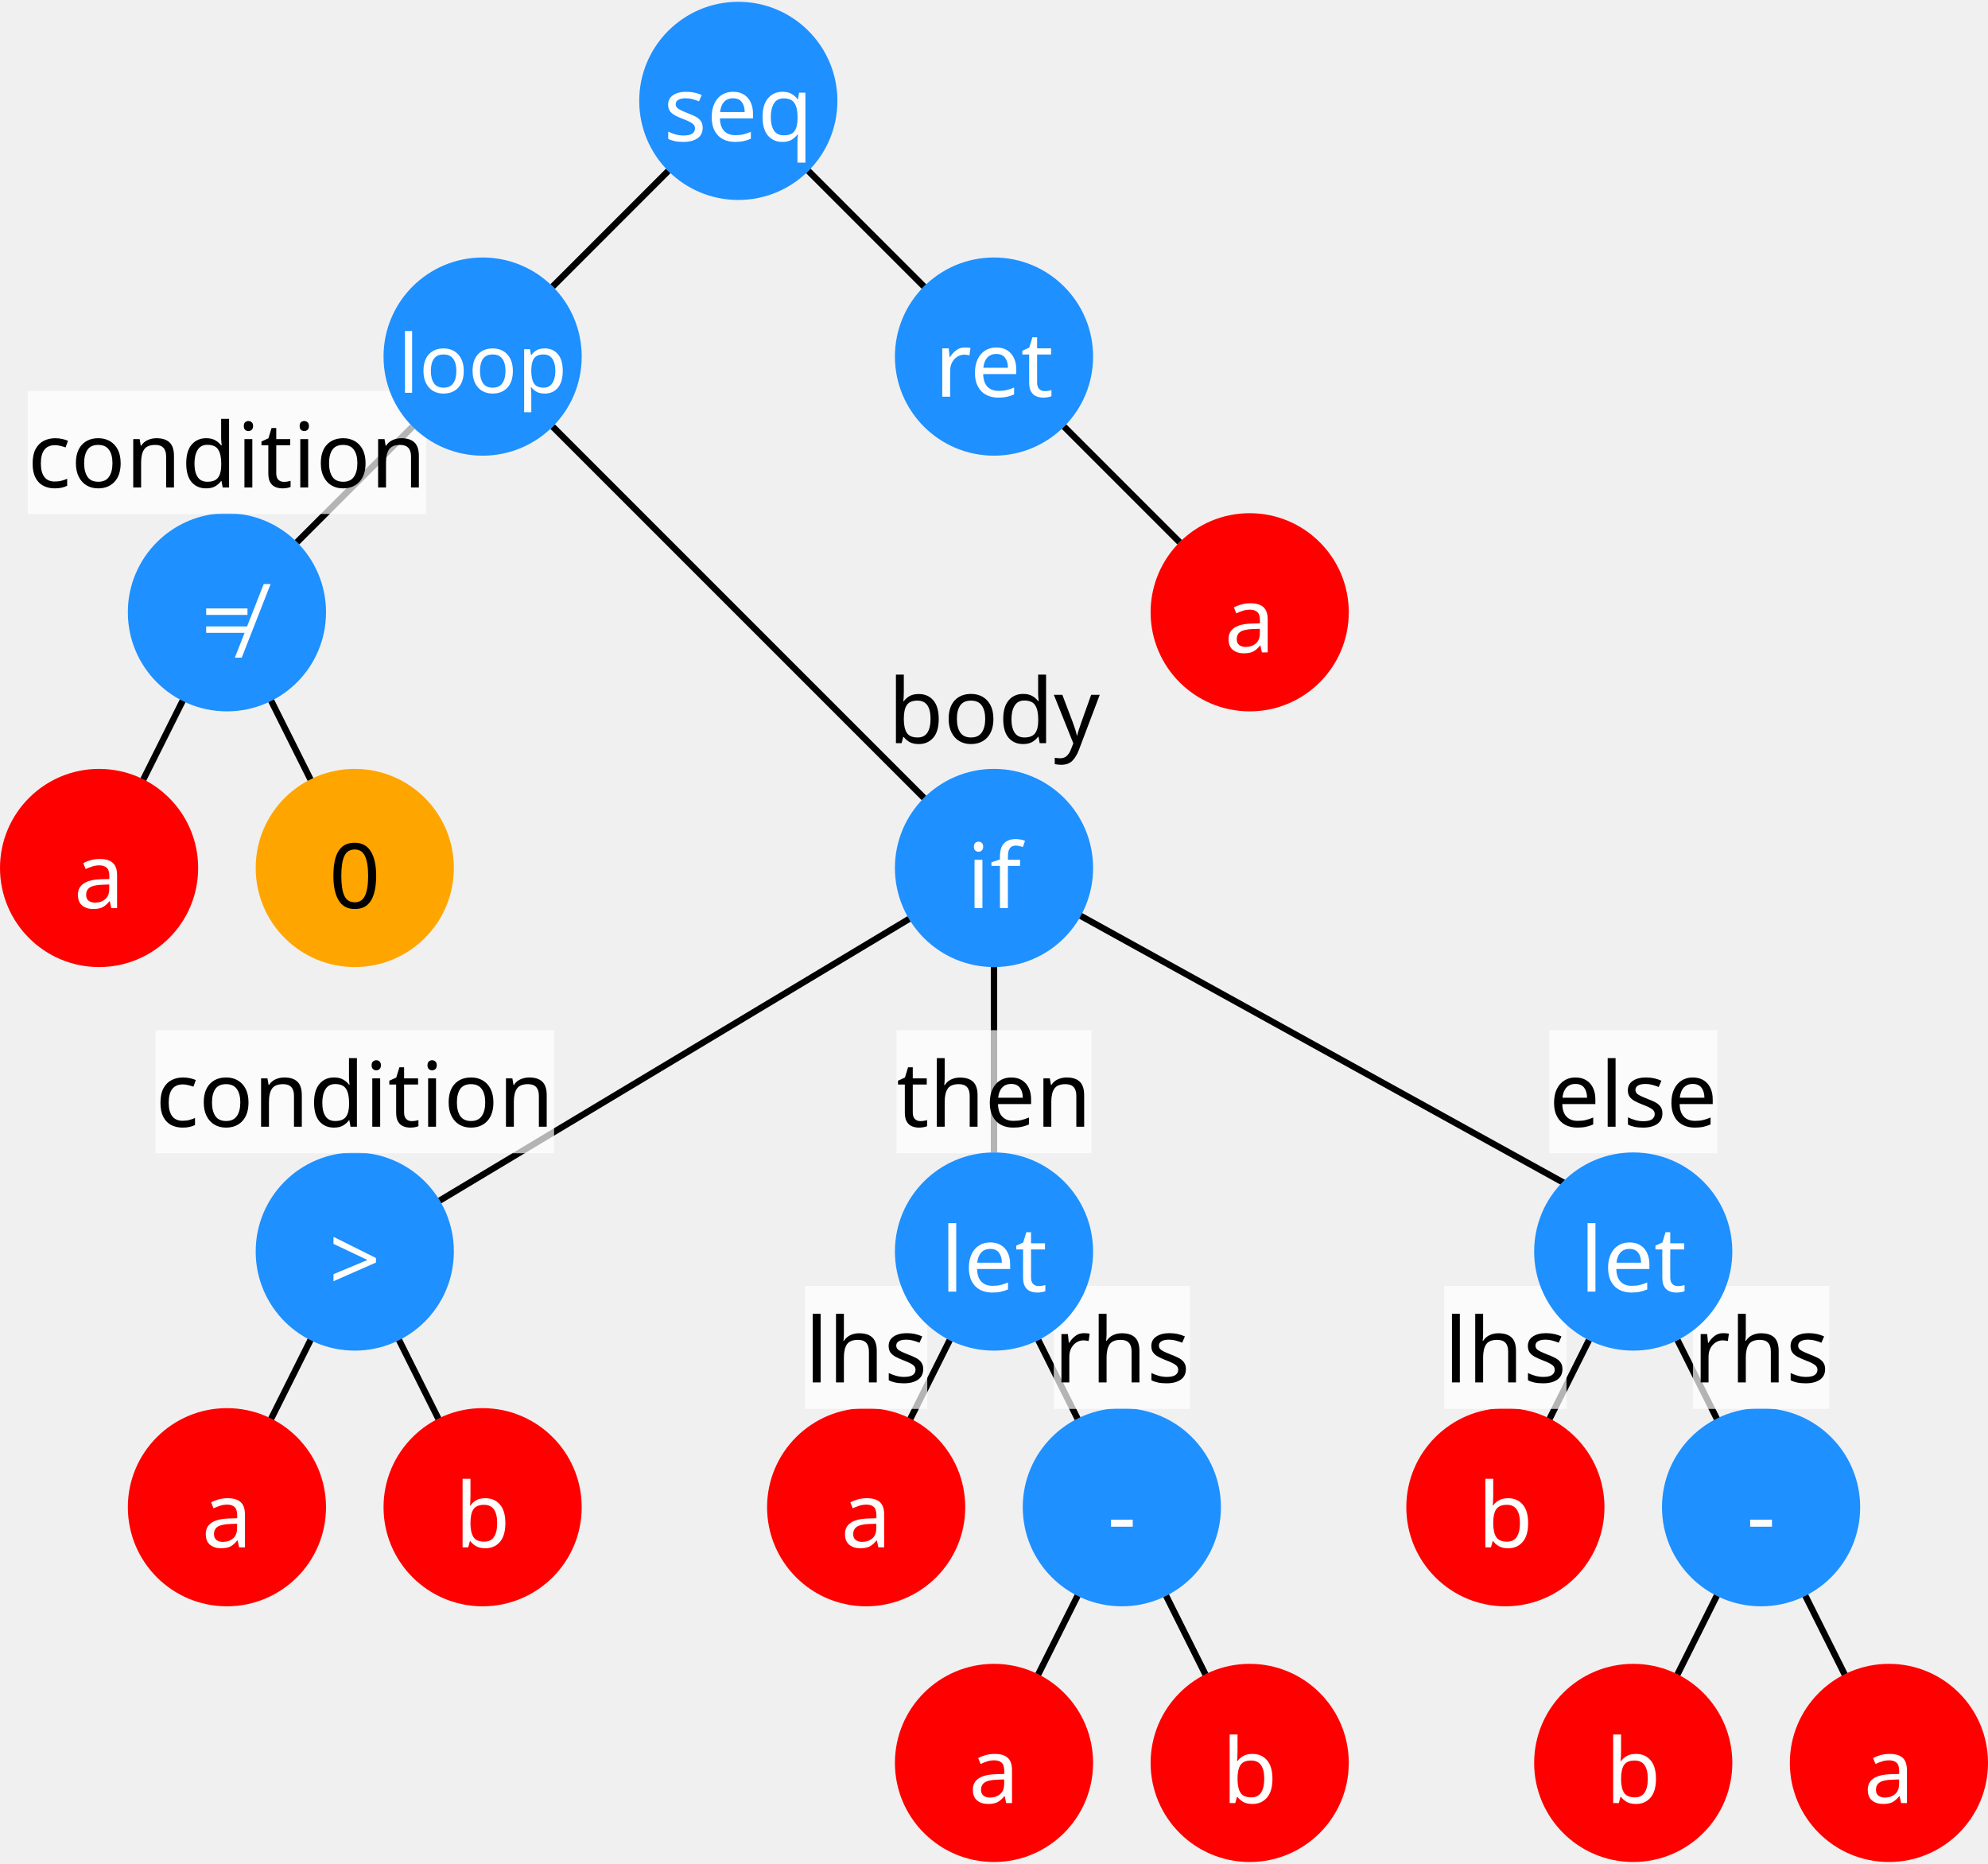
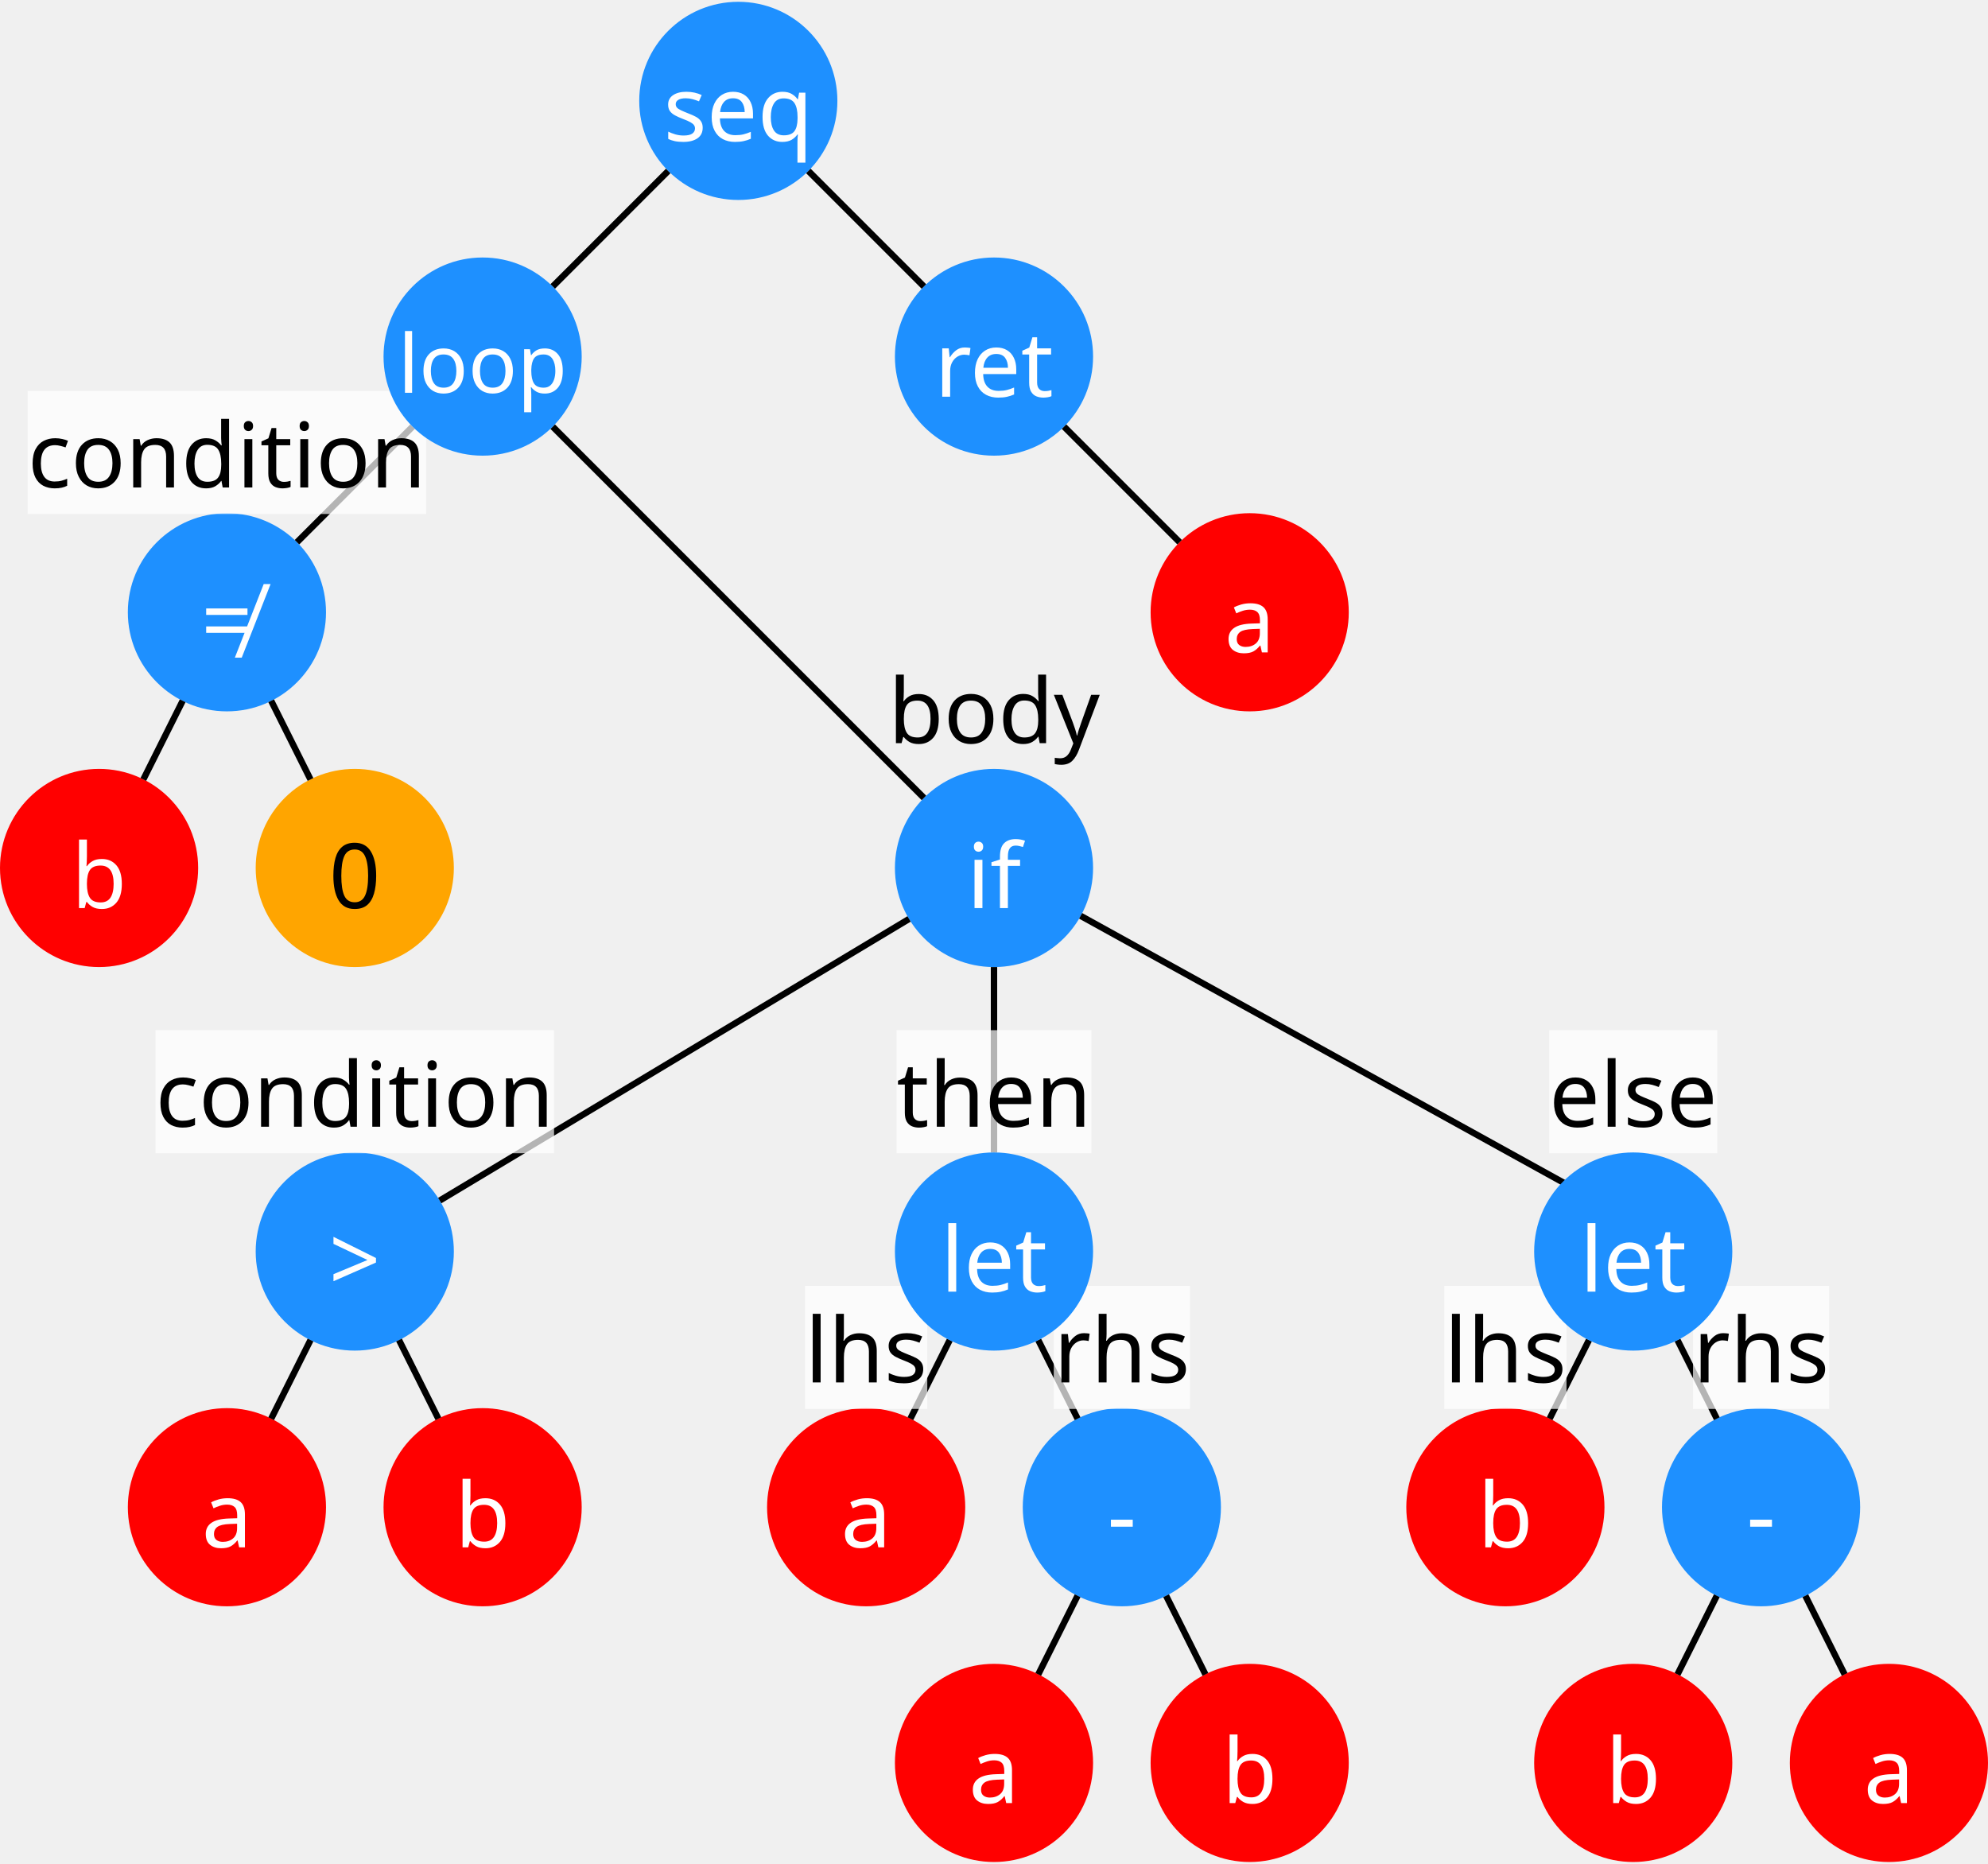
<svg xmlns="http://www.w3.org/2000/svg" width="32cm" height="30cm" viewBox="399 39 622 582">
+   <g id="Background" />
  <g id="Background" />
  <g id="Background" />
  <g id="Background" />
  <g id="Background" />
  <g id="Background" />
  <g id="Background" />
  <g id="Background" />
  <g id="Background">
    <line style="fill: none; stroke-opacity: 1; stroke-width: 2; stroke: #000000" x1="608.076" y1="91.924" x2="571.924" y2="128.076" />
    <g>
      <ellipse style="fill: #1e90ff; fill-opacity: 1; stroke-opacity: 1; stroke-width: 2; stroke: #1e90ff" cx="630" cy="70" rx="30" ry="30" />
      <text font-size="28.222" style="fill: #ffffff; fill-opacity: 1; stroke: none;text-anchor:middle;font-family:sans-serif;font-style:normal;font-weight:normal" x="630" y="82.561">
        <tspan x="630" y="82.561">seq</tspan>
      </text>
    </g>
    <g>
      <ellipse style="fill: #1e90ff; fill-opacity: 1; stroke-opacity: 1; stroke-width: 2; stroke: #1e90ff" cx="710" cy="150" rx="30" ry="30" />
      <text font-size="28.222" style="fill: #ffffff; fill-opacity: 1; stroke: none;text-anchor:middle;font-family:sans-serif;font-style:normal;font-weight:normal" x="710" y="162.561">
        <tspan x="710" y="162.561">ret</tspan>
      </text>
    </g>
    <g>
      <ellipse style="fill: #1e90ff; fill-opacity: 1; stroke-opacity: 1; stroke-width: 2; stroke: #1e90ff" cx="470" cy="230" rx="30" ry="30" />
      <text font-size="28.222" style="fill: #ffffff; fill-opacity: 1; stroke: none;text-anchor:middle;font-family:sans-serif;font-style:normal;font-weight:normal" x="470" y="242.561">
        <tspan x="470" y="242.561">≠</tspan>
      </text>
    </g>
    <line style="fill: none; stroke-opacity: 1; stroke-width: 2; stroke: #000000" x1="528.076" y1="171.924" x2="491.924" y2="208.076" />
    <g>
      <ellipse style="fill: #1e90ff; fill-opacity: 1; stroke-opacity: 1; stroke-width: 2; stroke: #1e90ff" cx="710" cy="310" rx="30" ry="30" />
      <text font-size="28.222" style="fill: #ffffff; fill-opacity: 1; stroke: none;text-anchor:middle;font-family:sans-serif;font-style:normal;font-weight:normal" x="710" y="322.561">
        <tspan x="710" y="322.561">if</tspan>
      </text>
    </g>
    <line style="fill: none; stroke-opacity: 1; stroke-width: 2; stroke: #000000" x1="571.924" y1="171.924" x2="688.076" y2="288.076" />
    <text font-size="28.222" style="fill: #000000; fill-opacity: 1; stroke: none;text-anchor:middle;font-family:sans-serif;font-style:normal;font-weight:normal" x="710" y="270.95">
      <tspan x="710" y="270.95">body</tspan>
    </text>
    <g>
      <ellipse style="fill: #ff0000; fill-opacity: 1; stroke-opacity: 1; stroke-width: 2; stroke: #ff0000" cx="790" cy="230" rx="30" ry="30" />
      <text font-size="28.222" style="fill: #ffffff; fill-opacity: 1; stroke: none;text-anchor:middle;font-family:sans-serif;font-style:normal;font-weight:normal" x="790" y="242.561">
        <tspan x="790" y="242.561">a</tspan>
      </text>
    </g>
    <line style="fill: none; stroke-opacity: 1; stroke-width: 2; stroke: #000000" x1="651.924" y1="91.924" x2="688.076" y2="128.076" />
    <line style="fill: none; stroke-opacity: 1; stroke-width: 2; stroke: #000000" x1="731.924" y1="171.924" x2="768.076" y2="208.076" />
    <g>
      <ellipse style="fill: #ff0000; fill-opacity: 1; stroke-opacity: 1; stroke-width: 2; stroke: #ff0000" cx="430" cy="310" rx="30" ry="30" />
      <text font-size="28.222" style="fill: #ffffff; fill-opacity: 1; stroke: none;text-anchor:middle;font-family:sans-serif;font-style:normal;font-weight:normal" x="430" y="322.561">
-         <tspan x="430" y="322.561">a</tspan>
+         <tspan x="430" y="322.561">b</tspan>
      </text>
    </g>
    <g>
      <ellipse style="fill: #ffa500; fill-opacity: 1; stroke-opacity: 1; stroke-width: 2; stroke: #ffa500" cx="510" cy="310" rx="30" ry="30" />
      <text font-size="28.222" style="fill: #000000; fill-opacity: 1; stroke: none;text-anchor:middle;font-family:sans-serif;font-style:normal;font-weight:normal" x="510" y="322.561">
        <tspan x="510" y="322.561">0</tspan>
      </text>
    </g>
    <line style="fill: none; stroke-opacity: 1; stroke-width: 2; stroke: #000000" x1="456.152" y1="257.695" x2="443.848" y2="282.305" />
    <line style="fill: none; stroke-opacity: 1; stroke-width: 2; stroke: #000000" x1="483.848" y1="257.695" x2="496.152" y2="282.305" />
    <g>
      <ellipse style="fill: #1e90ff; fill-opacity: 1; stroke-opacity: 1; stroke-width: 2; stroke: #1e90ff" cx="510" cy="430" rx="30" ry="30" />
      <text font-size="28.222" style="fill: #ffffff; fill-opacity: 1; stroke: none;text-anchor:middle;font-family:sans-serif;font-style:normal;font-weight:normal" x="510" y="442.561">
        <tspan x="510" y="442.561">&gt;</tspan>
      </text>
    </g>
    <line style="fill: none; stroke-opacity: 1; stroke-width: 2; stroke: #000000" x1="683.425" y1="325.945" x2="536.575" y2="414.055" />
    <line style="fill: none; stroke-opacity: 1; stroke-width: 2; stroke: #000000" x1="710" y1="341.003" x2="710" y2="398.997" />
    <line style="fill: none; stroke-opacity: 1; stroke-width: 2; stroke: #000000" x1="737.106" y1="324.977" x2="888.786" y2="408.786" />
    <g>
      <rect style="fill: #ffffff; fill-opacity: 0.706; stroke: none" x="407.65" y="160.75" width="124.7" height="38.5" />
      <text font-size="28.222" style="fill: #000000; fill-opacity: 1; stroke: none;text-anchor:middle;font-family:sans-serif;font-style:normal;font-weight:normal" x="470" y="190.95">
        <tspan x="470" y="190.95">condition</tspan>
      </text>
    </g>
    <g>
      <ellipse style="fill: #ff0000; fill-opacity: 1; stroke-opacity: 1; stroke-width: 2; stroke: #ff0000" cx="470" cy="510" rx="30" ry="30" />
      <text font-size="28.222" style="fill: #ffffff; fill-opacity: 1; stroke: none;text-anchor:middle;font-family:sans-serif;font-style:normal;font-weight:normal" x="470" y="522.561">
        <tspan x="470" y="522.561">a</tspan>
      </text>
    </g>
    <g>
      <ellipse style="fill: #ff0000; fill-opacity: 1; stroke-opacity: 1; stroke-width: 2; stroke: #ff0000" cx="550" cy="510" rx="30" ry="30" />
      <text font-size="28.222" style="fill: #ffffff; fill-opacity: 1; stroke: none;text-anchor:middle;font-family:sans-serif;font-style:normal;font-weight:normal" x="550" y="522.561">
        <tspan x="550" y="522.561">b</tspan>
      </text>
    </g>
    <g>
      <ellipse style="fill: #1e90ff; fill-opacity: 1; stroke-opacity: 1; stroke-width: 2; stroke: #1e90ff" cx="750" cy="510" rx="30" ry="30" />
      <text font-size="28.222" style="fill: #ffffff; fill-opacity: 1; stroke: none;text-anchor:middle;font-family:sans-serif;font-style:normal;font-weight:normal" x="750" y="522.561">
        <tspan x="750" y="522.561">-</tspan>
      </text>
    </g>
    <g>
      <ellipse style="fill: #ff0000; fill-opacity: 1; stroke-opacity: 1; stroke-width: 2; stroke: #ff0000" cx="670" cy="510" rx="30" ry="30" />
      <text font-size="28.222" style="fill: #ffffff; fill-opacity: 1; stroke: none;text-anchor:middle;font-family:sans-serif;font-style:normal;font-weight:normal" x="670" y="522.561">
        <tspan x="670" y="522.561">a</tspan>
      </text>
    </g>
    <g>
      <ellipse style="fill: #ff0000; fill-opacity: 1; stroke-opacity: 1; stroke-width: 2; stroke: #ff0000" cx="710" cy="590" rx="30" ry="30" />
      <text font-size="28.222" style="fill: #ffffff; fill-opacity: 1; stroke: none;text-anchor:middle;font-family:sans-serif;font-style:normal;font-weight:normal" x="710" y="602.561">
        <tspan x="710" y="602.561">a</tspan>
      </text>
    </g>
    <g>
      <ellipse style="fill: #ff0000; fill-opacity: 1; stroke-opacity: 1; stroke-width: 2; stroke: #ff0000" cx="790" cy="590" rx="30" ry="30" />
      <text font-size="28.222" style="fill: #ffffff; fill-opacity: 1; stroke: none;text-anchor:middle;font-family:sans-serif;font-style:normal;font-weight:normal" x="790" y="602.561">
        <tspan x="790" y="602.561">b</tspan>
      </text>
    </g>
    <g>
      <rect style="fill: #ffffff; fill-opacity: 0.706; stroke: none" x="679.5" y="360.75" width="61" height="38.5" />
      <text font-size="28.222" style="fill: #000000; fill-opacity: 1; stroke: none;text-anchor:middle;font-family:sans-serif;font-style:normal;font-weight:normal" x="710" y="390.95">
        <tspan x="710" y="390.95">then</tspan>
      </text>
    </g>
    <g>
      <rect style="fill: #ffffff; fill-opacity: 0.706; stroke: none" x="447.65" y="360.75" width="124.7" height="38.5" />
      <text font-size="28.222" style="fill: #000000; fill-opacity: 1; stroke: none;text-anchor:middle;font-family:sans-serif;font-style:normal;font-weight:normal" x="510" y="390.95">
        <tspan x="510" y="390.95">condition</tspan>
      </text>
    </g>
    <g>
      <rect style="fill: #ffffff; fill-opacity: 0.706; stroke: none" x="883.7" y="360.75" width="52.6" height="38.5" />
      <text font-size="28.222" style="fill: #000000; fill-opacity: 1; stroke: none;text-anchor:middle;font-family:sans-serif;font-style:normal;font-weight:normal" x="910" y="390.95">
        <tspan x="910" y="390.95">else</tspan>
      </text>
    </g>
    <line style="fill: none; stroke-opacity: 1; stroke-width: 2; stroke: #000000" x1="496.152" y1="457.695" x2="483.848" y2="482.305" />
    <line style="fill: none; stroke-opacity: 1; stroke-width: 2; stroke: #000000" x1="523.848" y1="457.695" x2="536.152" y2="482.305" />
    <line style="fill: none; stroke-opacity: 1; stroke-width: 2; stroke: #000000" x1="696.152" y1="457.695" x2="683.848" y2="482.305" />
    <line style="fill: none; stroke-opacity: 1; stroke-width: 2; stroke: #000000" x1="723.848" y1="457.695" x2="736.152" y2="482.305" />
    <line style="fill: none; stroke-opacity: 1; stroke-width: 2; stroke: #000000" x1="736.152" y1="537.695" x2="723.848" y2="562.305" />
    <line style="fill: none; stroke-opacity: 1; stroke-width: 2; stroke: #000000" x1="763.848" y1="537.695" x2="776.152" y2="562.305" />
    <g>
      <rect style="fill: #ffffff; fill-opacity: 0.706; stroke: none" x="650.875" y="440.75" width="38.25" height="38.5" />
      <text font-size="28.222" style="fill: #000000; fill-opacity: 1; stroke: none;text-anchor:middle;font-family:sans-serif;font-style:normal;font-weight:normal" x="670" y="470.95">
        <tspan x="670" y="470.95">lhs</tspan>
      </text>
    </g>
    <g>
      <rect style="fill: #ffffff; fill-opacity: 0.706; stroke: none" x="728.7" y="440.75" width="42.6" height="38.5" />
      <text font-size="28.222" style="fill: #000000; fill-opacity: 1; stroke: none;text-anchor:middle;font-family:sans-serif;font-style:normal;font-weight:normal" x="750" y="470.95">
        <tspan x="750" y="470.95">rhs</tspan>
      </text>
    </g>
    <g>
      <ellipse style="fill: #1e90ff; fill-opacity: 1; stroke-opacity: 1; stroke-width: 2; stroke: #1e90ff" cx="950" cy="510" rx="30" ry="30" />
      <text font-size="28.222" style="fill: #ffffff; fill-opacity: 1; stroke: none;text-anchor:middle;font-family:sans-serif;font-style:normal;font-weight:normal" x="950" y="522.561">
        <tspan x="950" y="522.561">-</tspan>
      </text>
    </g>
    <g>
      <ellipse style="fill: #ff0000; fill-opacity: 1; stroke-opacity: 1; stroke-width: 2; stroke: #ff0000" cx="870" cy="510" rx="30" ry="30" />
      <text font-size="28.222" style="fill: #ffffff; fill-opacity: 1; stroke: none;text-anchor:middle;font-family:sans-serif;font-style:normal;font-weight:normal" x="870" y="522.561">
        <tspan x="870" y="522.561">b</tspan>
      </text>
    </g>
    <g>
      <ellipse style="fill: #ff0000; fill-opacity: 1; stroke-opacity: 1; stroke-width: 2; stroke: #ff0000" cx="910" cy="590" rx="30" ry="30" />
      <text font-size="28.222" style="fill: #ffffff; fill-opacity: 1; stroke: none;text-anchor:middle;font-family:sans-serif;font-style:normal;font-weight:normal" x="910" y="602.561">
        <tspan x="910" y="602.561">b</tspan>
      </text>
    </g>
    <g>
      <ellipse style="fill: #ff0000; fill-opacity: 1; stroke-opacity: 1; stroke-width: 2; stroke: #ff0000" cx="990" cy="590" rx="30" ry="30" />
      <text font-size="28.222" style="fill: #ffffff; fill-opacity: 1; stroke: none;text-anchor:middle;font-family:sans-serif;font-style:normal;font-weight:normal" x="990" y="602.561">
        <tspan x="990" y="602.561">a</tspan>
      </text>
    </g>
    <line style="fill: none; stroke-opacity: 1; stroke-width: 2; stroke: #000000" x1="896.152" y1="457.695" x2="883.848" y2="482.305" />
    <line style="fill: none; stroke-opacity: 1; stroke-width: 2; stroke: #000000" x1="923.848" y1="457.695" x2="936.152" y2="482.305" />
    <line style="fill: none; stroke-opacity: 1; stroke-width: 2; stroke: #000000" x1="936.152" y1="537.695" x2="923.848" y2="562.305" />
    <line style="fill: none; stroke-opacity: 1; stroke-width: 2; stroke: #000000" x1="963.848" y1="537.695" x2="976.152" y2="562.305" />
    <g>
      <rect style="fill: #ffffff; fill-opacity: 0.706; stroke: none" x="850.875" y="440.75" width="38.25" height="38.5" />
      <text font-size="28.222" style="fill: #000000; fill-opacity: 1; stroke: none;text-anchor:middle;font-family:sans-serif;font-style:normal;font-weight:normal" x="870" y="470.95">
        <tspan x="870" y="470.95">lhs</tspan>
      </text>
    </g>
    <g>
      <rect style="fill: #ffffff; fill-opacity: 0.706; stroke: none" x="928.7" y="440.75" width="42.6" height="38.5" />
      <text font-size="28.222" style="fill: #000000; fill-opacity: 1; stroke: none;text-anchor:middle;font-family:sans-serif;font-style:normal;font-weight:normal" x="950" y="470.95">
        <tspan x="950" y="470.95">rhs</tspan>
      </text>
    </g>
    <g>
      <ellipse style="fill: #1e90ff; fill-opacity: 1; stroke-opacity: 1; stroke-width: 2; stroke: #1e90ff" cx="550" cy="150" rx="30" ry="30" />
      <text font-size="25.4" style="fill: #ffffff; fill-opacity: 1; stroke: none;text-anchor:middle;font-family:sans-serif;font-style:normal;font-weight:normal" x="550" y="161.325">
        <tspan x="550" y="161.325">loop</tspan>
      </text>
    </g>
    <g>
      <ellipse style="fill: #1e90ff; fill-opacity: 1; stroke-opacity: 1; stroke-width: 2; stroke: #1e90ff" cx="710" cy="430" rx="30" ry="30" />
      <text font-size="28.222" style="fill: #ffffff; fill-opacity: 1; stroke: none;text-anchor:middle;font-family:sans-serif;font-style:normal;font-weight:normal" x="710" y="442.561">
        <tspan x="710" y="442.561">let</tspan>
      </text>
    </g>
    <g>
      <ellipse style="fill: #1e90ff; fill-opacity: 1; stroke-opacity: 1; stroke-width: 2; stroke: #1e90ff" cx="910" cy="430" rx="30" ry="30" />
      <text font-size="28.222" style="fill: #ffffff; fill-opacity: 1; stroke: none;text-anchor:middle;font-family:sans-serif;font-style:normal;font-weight:normal" x="910" y="442.561">
        <tspan x="910" y="442.561">let</tspan>
      </text>
    </g>
  </g>
</svg>
